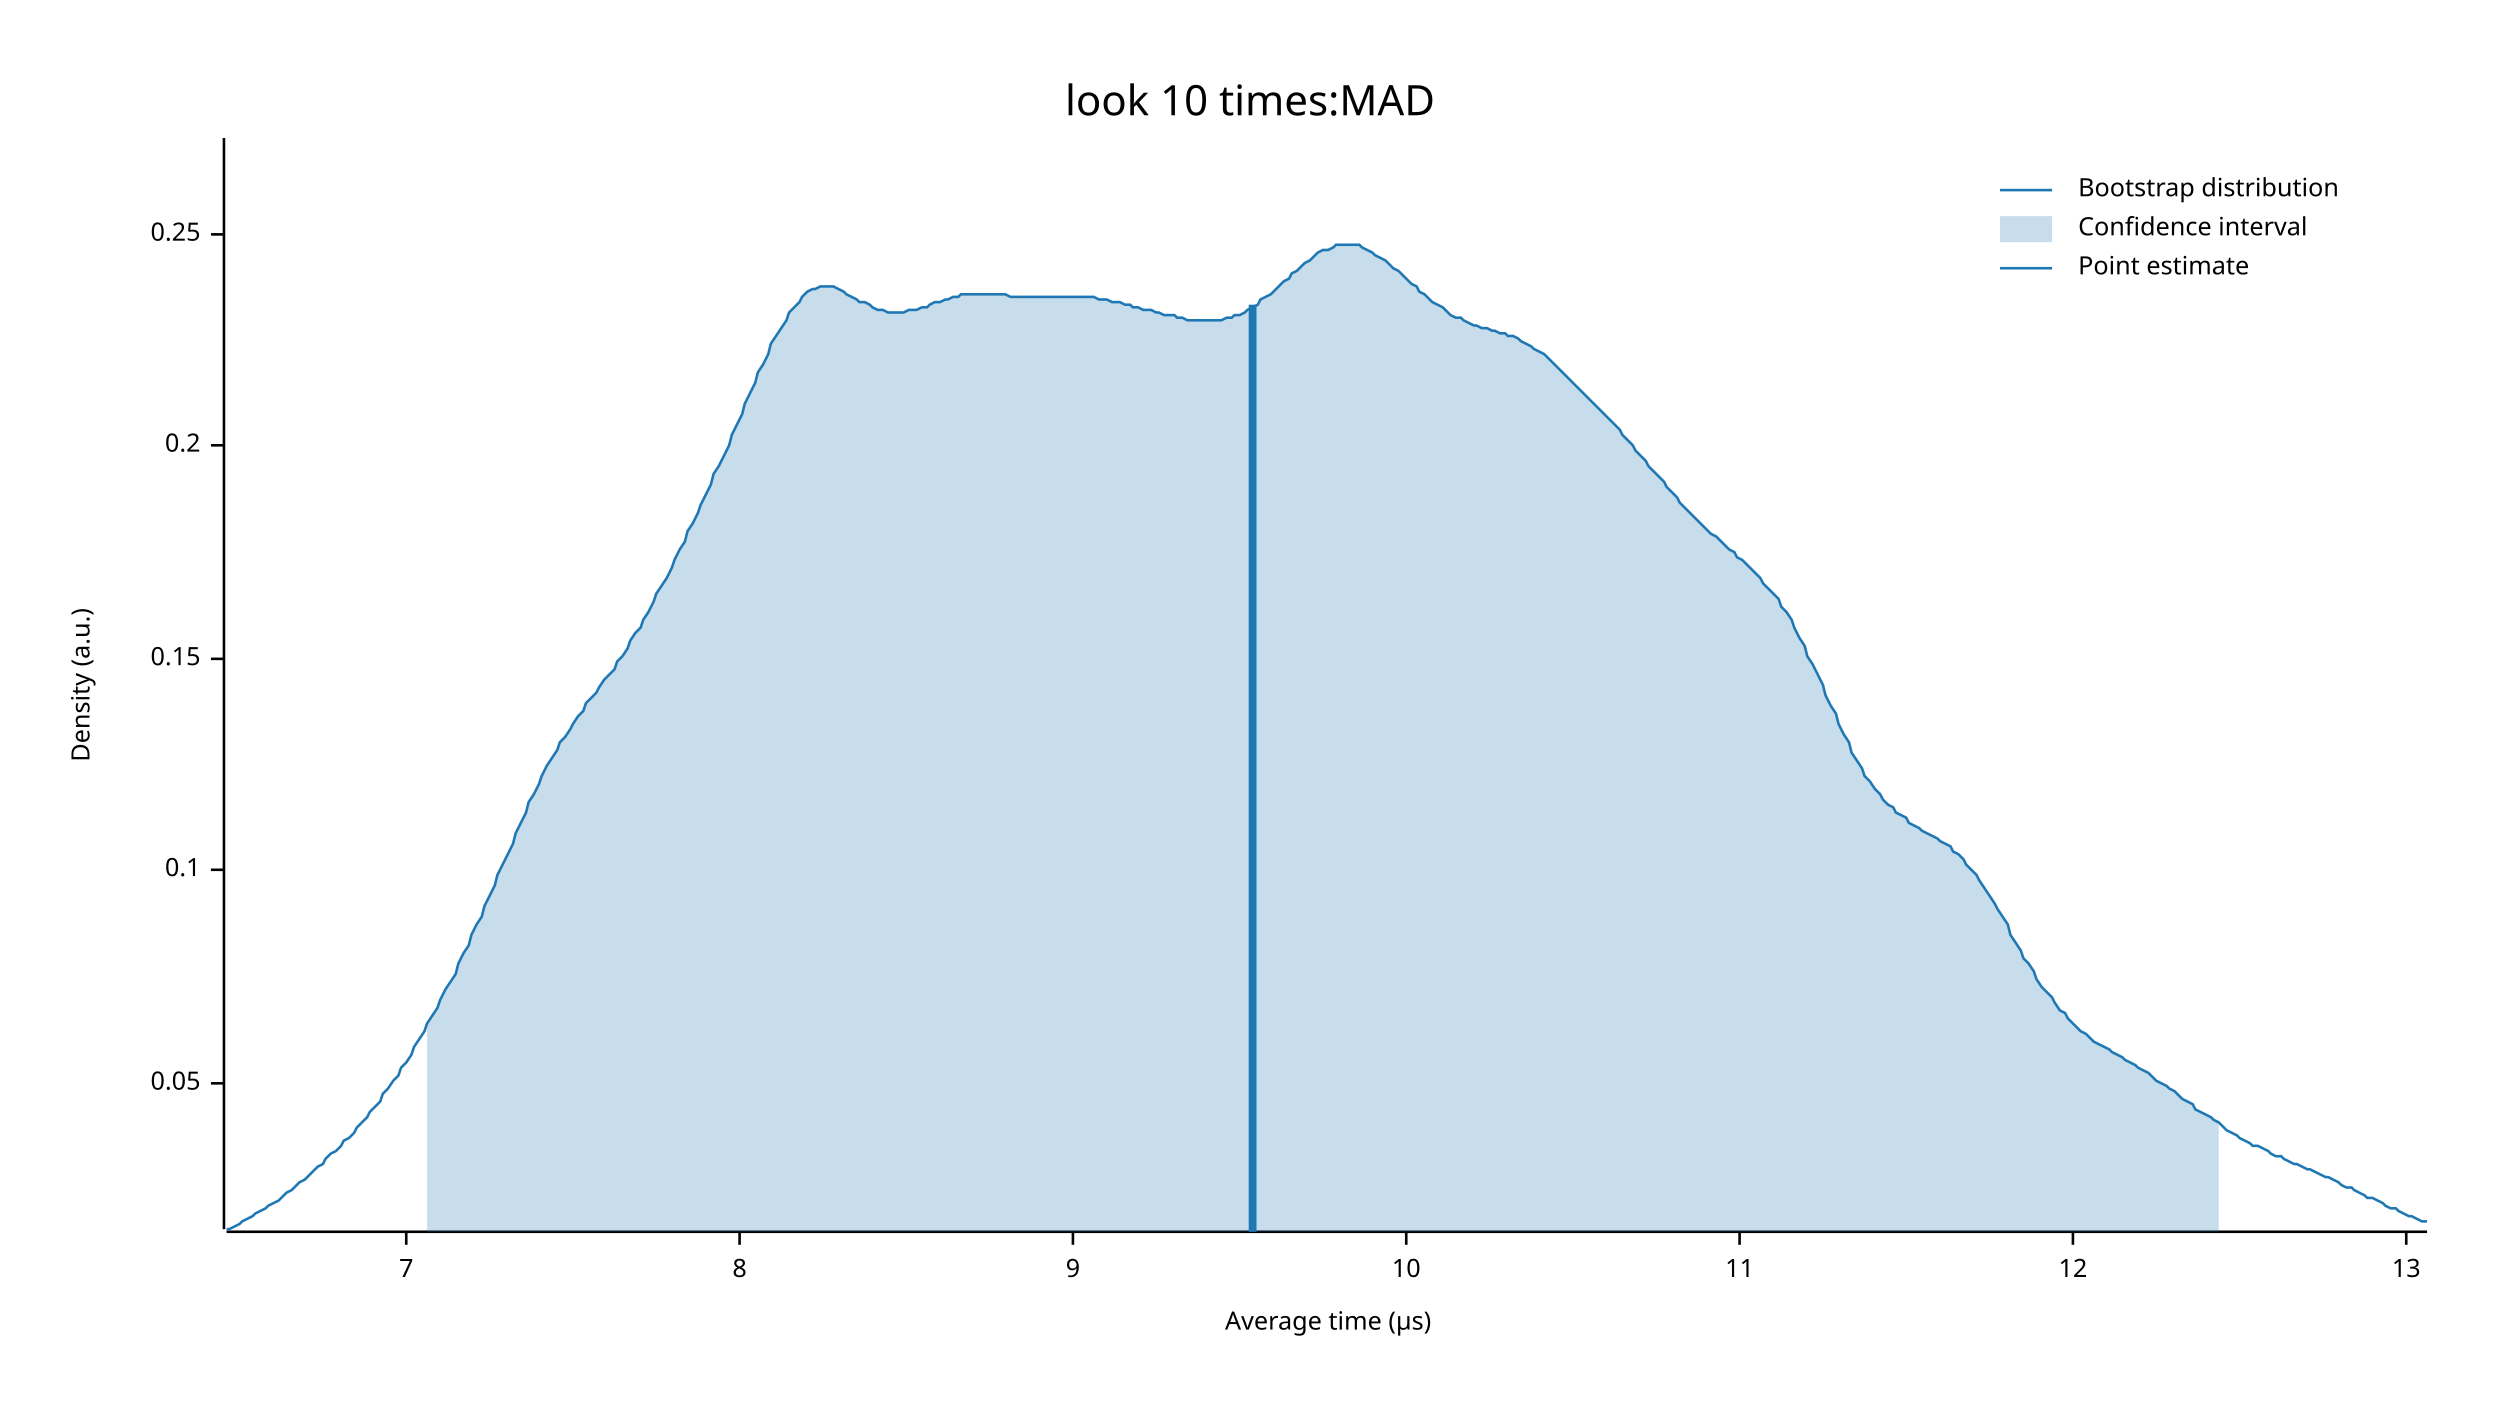
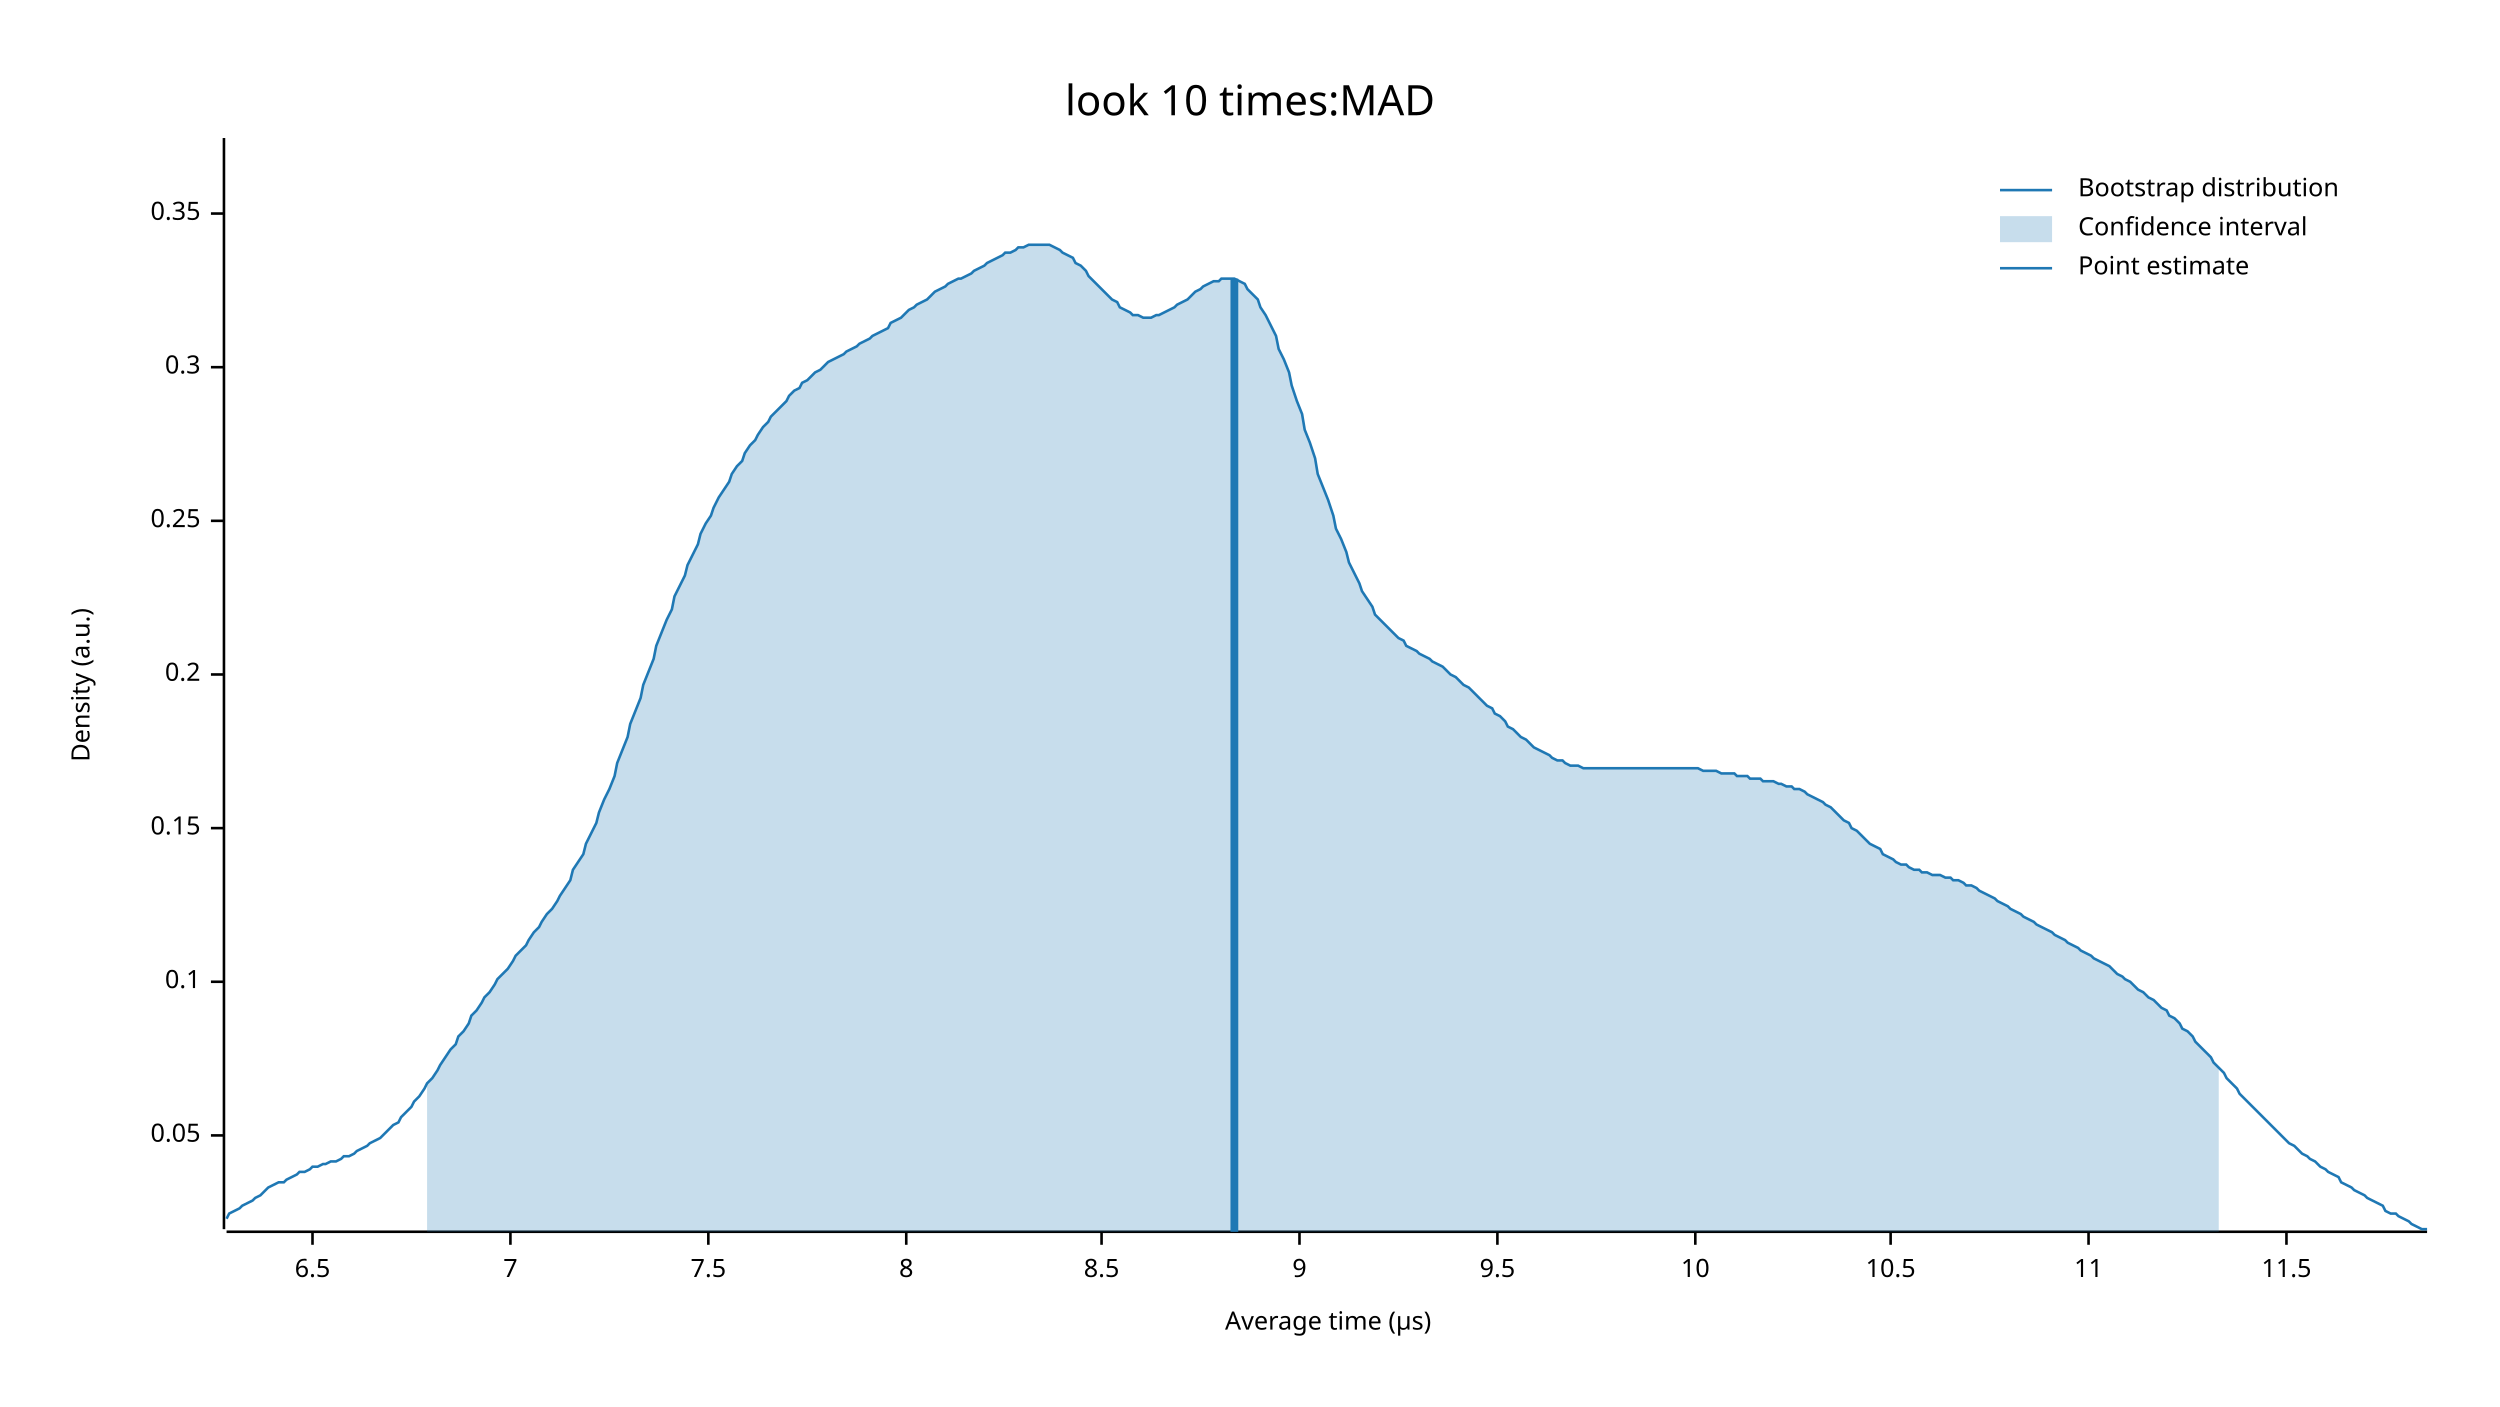
<svg xmlns="http://www.w3.org/2000/svg" width="960" height="540" viewBox="0 0 960 540">
  <text x="480" y="32" dy="0.76em" text-anchor="middle" font-family="sans-serif" font-size="16.129" opacity="1" fill="#000000">
look 10 times:MAD
</text>
  <text x="27" y="263" dy="0.76em" text-anchor="middle" font-family="sans-serif" font-size="9.677" opacity="1" fill="#000000" transform="rotate(270, 27, 263)">
Density (a.u.)
</text>
  <text x="510" y="513" dy="-0.5ex" text-anchor="middle" font-family="sans-serif" font-size="9.677" opacity="1" fill="#000000">
Average time (µs)
</text>
  <polyline fill="none" opacity="1" stroke="#000000" stroke-width="1" points="86,53 86,472 " />
-   <text x="77" y="416" dy="0.5ex" text-anchor="end" font-family="sans-serif" font-size="9.677" opacity="1" fill="#000000">
+   <text x="77" y="436" dy="0.5ex" text-anchor="end" font-family="sans-serif" font-size="9.677" opacity="1" fill="#000000">
0.05
</text>
-   <polyline fill="none" opacity="1" stroke="#000000" stroke-width="1" points="81,416 86,416 " />
-   <text x="77" y="334" dy="0.5ex" text-anchor="end" font-family="sans-serif" font-size="9.677" opacity="1" fill="#000000">
+   <polyline fill="none" opacity="1" stroke="#000000" stroke-width="1" points="81,436 86,436 " />
+   <text x="77" y="377" dy="0.5ex" text-anchor="end" font-family="sans-serif" font-size="9.677" opacity="1" fill="#000000">
0.1
</text>
-   <polyline fill="none" opacity="1" stroke="#000000" stroke-width="1" points="81,334 86,334 " />
-   <text x="77" y="253" dy="0.5ex" text-anchor="end" font-family="sans-serif" font-size="9.677" opacity="1" fill="#000000">
+   <polyline fill="none" opacity="1" stroke="#000000" stroke-width="1" points="81,377 86,377 " />
+   <text x="77" y="318" dy="0.5ex" text-anchor="end" font-family="sans-serif" font-size="9.677" opacity="1" fill="#000000">
0.15
</text>
-   <polyline fill="none" opacity="1" stroke="#000000" stroke-width="1" points="81,253 86,253 " />
-   <text x="77" y="171" dy="0.5ex" text-anchor="end" font-family="sans-serif" font-size="9.677" opacity="1" fill="#000000">
+   <polyline fill="none" opacity="1" stroke="#000000" stroke-width="1" points="81,318 86,318 " />
+   <text x="77" y="259" dy="0.5ex" text-anchor="end" font-family="sans-serif" font-size="9.677" opacity="1" fill="#000000">
0.2
</text>
-   <polyline fill="none" opacity="1" stroke="#000000" stroke-width="1" points="81,171 86,171 " />
-   <text x="77" y="90" dy="0.5ex" text-anchor="end" font-family="sans-serif" font-size="9.677" opacity="1" fill="#000000">
+   <polyline fill="none" opacity="1" stroke="#000000" stroke-width="1" points="81,259 86,259 " />
+   <text x="77" y="200" dy="0.5ex" text-anchor="end" font-family="sans-serif" font-size="9.677" opacity="1" fill="#000000">
0.25
</text>
-   <polyline fill="none" opacity="1" stroke="#000000" stroke-width="1" points="81,90 86,90 " />
+   <polyline fill="none" opacity="1" stroke="#000000" stroke-width="1" points="81,200 86,200 " />
+   <text x="77" y="141" dy="0.5ex" text-anchor="end" font-family="sans-serif" font-size="9.677" opacity="1" fill="#000000">
+ 0.3
+ </text>
+   <polyline fill="none" opacity="1" stroke="#000000" stroke-width="1" points="81,141 86,141 " />
+   <text x="77" y="82" dy="0.5ex" text-anchor="end" font-family="sans-serif" font-size="9.677" opacity="1" fill="#000000">
+ 0.35
+ </text>
+   <polyline fill="none" opacity="1" stroke="#000000" stroke-width="1" points="81,82 86,82 " />
  <polyline fill="none" opacity="1" stroke="#000000" stroke-width="1" points="87,473 932,473 " />
-   <text x="156" y="483" dy="0.76em" text-anchor="middle" font-family="sans-serif" font-size="9.677" opacity="1" fill="#000000">
+   <text x="120" y="483" dy="0.76em" text-anchor="middle" font-family="sans-serif" font-size="9.677" opacity="1" fill="#000000">
+ 6.5
+ </text>
+   <polyline fill="none" opacity="1" stroke="#000000" stroke-width="1" points="120,473 120,478 " />
+   <text x="196" y="483" dy="0.76em" text-anchor="middle" font-family="sans-serif" font-size="9.677" opacity="1" fill="#000000">
7
</text>
-   <polyline fill="none" opacity="1" stroke="#000000" stroke-width="1" points="156,473 156,478 " />
-   <text x="284" y="483" dy="0.76em" text-anchor="middle" font-family="sans-serif" font-size="9.677" opacity="1" fill="#000000">
+   <polyline fill="none" opacity="1" stroke="#000000" stroke-width="1" points="196,473 196,478 " />
+   <text x="272" y="483" dy="0.76em" text-anchor="middle" font-family="sans-serif" font-size="9.677" opacity="1" fill="#000000">
+ 7.5
+ </text>
+   <polyline fill="none" opacity="1" stroke="#000000" stroke-width="1" points="272,473 272,478 " />
+   <text x="348" y="483" dy="0.76em" text-anchor="middle" font-family="sans-serif" font-size="9.677" opacity="1" fill="#000000">
8
</text>
-   <polyline fill="none" opacity="1" stroke="#000000" stroke-width="1" points="284,473 284,478 " />
-   <text x="412" y="483" dy="0.76em" text-anchor="middle" font-family="sans-serif" font-size="9.677" opacity="1" fill="#000000">
+   <polyline fill="none" opacity="1" stroke="#000000" stroke-width="1" points="348,473 348,478 " />
+   <text x="423" y="483" dy="0.76em" text-anchor="middle" font-family="sans-serif" font-size="9.677" opacity="1" fill="#000000">
+ 8.5
+ </text>
+   <polyline fill="none" opacity="1" stroke="#000000" stroke-width="1" points="423,473 423,478 " />
+   <text x="499" y="483" dy="0.76em" text-anchor="middle" font-family="sans-serif" font-size="9.677" opacity="1" fill="#000000">
9
</text>
-   <polyline fill="none" opacity="1" stroke="#000000" stroke-width="1" points="412,473 412,478 " />
-   <text x="540" y="483" dy="0.76em" text-anchor="middle" font-family="sans-serif" font-size="9.677" opacity="1" fill="#000000">
+   <polyline fill="none" opacity="1" stroke="#000000" stroke-width="1" points="499,473 499,478 " />
+   <text x="575" y="483" dy="0.76em" text-anchor="middle" font-family="sans-serif" font-size="9.677" opacity="1" fill="#000000">
+ 9.5
+ </text>
+   <polyline fill="none" opacity="1" stroke="#000000" stroke-width="1" points="575,473 575,478 " />
+   <text x="651" y="483" dy="0.76em" text-anchor="middle" font-family="sans-serif" font-size="9.677" opacity="1" fill="#000000">
10
</text>
-   <polyline fill="none" opacity="1" stroke="#000000" stroke-width="1" points="540,473 540,478 " />
-   <text x="668" y="483" dy="0.76em" text-anchor="middle" font-family="sans-serif" font-size="9.677" opacity="1" fill="#000000">
+   <polyline fill="none" opacity="1" stroke="#000000" stroke-width="1" points="651,473 651,478 " />
+   <text x="726" y="483" dy="0.76em" text-anchor="middle" font-family="sans-serif" font-size="9.677" opacity="1" fill="#000000">
+ 10.5
+ </text>
+   <polyline fill="none" opacity="1" stroke="#000000" stroke-width="1" points="726,473 726,478 " />
+   <text x="802" y="483" dy="0.76em" text-anchor="middle" font-family="sans-serif" font-size="9.677" opacity="1" fill="#000000">
11
</text>
-   <polyline fill="none" opacity="1" stroke="#000000" stroke-width="1" points="668,473 668,478 " />
-   <text x="796" y="483" dy="0.76em" text-anchor="middle" font-family="sans-serif" font-size="9.677" opacity="1" fill="#000000">
- 12
+   <polyline fill="none" opacity="1" stroke="#000000" stroke-width="1" points="802,473 802,478 " />
+   <text x="878" y="483" dy="0.76em" text-anchor="middle" font-family="sans-serif" font-size="9.677" opacity="1" fill="#000000">
+ 11.5
</text>
-   <polyline fill="none" opacity="1" stroke="#000000" stroke-width="1" points="796,473 796,478 " />
-   <text x="924" y="483" dy="0.76em" text-anchor="middle" font-family="sans-serif" font-size="9.677" opacity="1" fill="#000000">
- 13
- </text>
-   <polyline fill="none" opacity="1" stroke="#000000" stroke-width="1" points="924,473 924,478 " />
-   <polyline fill="none" opacity="1" stroke="#1F78B4" stroke-width="1" points="87,472 88,472 90,471 92,470 93,469 95,468 97,467 98,466 100,465 102,464 103,463 105,462 107,461 109,459 110,458 112,457 114,455 115,454 117,453 119,451 120,450 122,448 124,447 125,445 127,443 129,442 131,440 132,438 134,437 136,435 137,433 139,431 141,429 142,427 144,425 146,423 147,420 149,418 151,415 153,413 154,410 156,408 158,405 159,402 161,399 163,396 164,393 166,390 168,387 169,384 171,380 173,377 175,374 176,370 178,366 180,363 181,359 183,355 185,352 186,348 188,344 190,340 191,336 193,332 195,328 197,324 198,320 200,316 202,312 203,308 205,305 207,301 208,298 210,294 212,291 214,288 215,285 217,283 219,280 220,278 222,275 224,273 225,270 227,268 229,266 230,264 232,261 234,259 236,257 237,254 239,252 241,249 242,246 244,243 246,241 247,238 249,235 251,231 252,228 254,225 256,222 258,218 259,215 261,211 263,208 264,204 266,201 268,197 269,194 271,190 273,186 274,182 276,179 278,175 280,171 281,167 283,163 285,159 286,155 288,151 290,147 291,143 293,140 295,136 296,132 298,129 300,126 302,123 303,120 305,118 307,116 308,114 310,112 312,111 313,111 315,110 317,110 318,110 320,110 322,111 324,112 325,113 327,114 329,115 330,116 332,116 334,117 335,118 337,119 339,119 341,120 342,120 344,120 346,120 347,120 349,119 351,119 352,119 354,118 356,118 357,117 359,116 361,116 363,115 364,115 366,114 368,114 369,113 371,113 373,113 374,113 376,113 378,113 379,113 381,113 383,113 385,113 386,113 388,114 390,114 391,114 393,114 395,114 396,114 398,114 400,114 401,114 403,114 405,114 407,114 408,114 410,114 412,114 413,114 415,114 417,114 418,114 420,114 422,115 423,115 425,115 427,116 429,116 430,116 432,117 434,117 435,118 437,118 439,119 440,119 442,119 444,120 445,120 447,121 449,121 451,121 452,122 454,122 456,123 457,123 459,123 461,123 462,123 464,123 466,123 468,123 469,123 471,122 473,122 474,121 476,121 478,120 479,119 481,118 483,117 484,115 486,114 488,113 490,111 491,110 493,108 495,107 496,105 498,104 500,102 501,101 503,100 505,98 506,97 508,96 510,96 512,95 513,94 515,94 517,94 518,94 520,94 522,94 523,95 525,96 527,97 528,98 530,99 532,100 534,102 535,103 537,104 539,106 540,107 542,109 544,110 545,112 547,113 549,115 550,116 552,117 554,118 556,120 557,121 559,122 561,122 562,123 564,124 566,125 567,125 569,126 571,126 573,127 574,127 576,128 578,128 579,129 581,129 583,130 584,131 586,132 588,133 589,134 591,135 593,136 595,138 596,139 598,141 600,143 601,144 603,146 605,148 606,149 608,151 610,153 611,154 613,156 615,158 617,160 618,161 620,163 622,165 623,167 625,169 627,171 628,173 630,175 632,177 633,179 635,181 637,183 639,185 640,187 642,189 644,191 645,193 647,195 649,197 650,198 652,200 654,202 655,203 657,205 659,206 661,208 662,209 664,211 666,212 667,214 669,215 671,217 672,218 674,220 676,222 677,224 679,226 681,228 683,230 684,233 686,235 688,238 689,241 691,245 693,248 694,252 696,255 698,259 700,263 701,267 703,271 705,274 706,278 708,282 710,285 711,289 713,292 715,295 716,298 718,300 720,303 722,305 723,307 725,309 727,310 728,312 730,313 732,314 733,316 735,317 737,318 738,319 740,320 742,321 744,322 745,323 747,324 749,325 750,327 752,328 754,330 755,332 757,334 759,336 760,338 762,341 764,344 766,347 767,349 769,352 771,355 772,359 774,362 776,365 777,368 779,370 781,373 782,376 784,379 786,381 788,383 789,385 791,388 793,389 794,391 796,393 798,395 799,396 801,397 803,399 804,400 806,401 808,402 810,403 811,404 813,405 815,406 816,407 818,408 820,409 821,410 823,411 825,412 827,414 828,415 830,416 832,417 833,418 835,419 837,421 838,422 840,423 842,424 843,426 845,427 847,428 849,429 850,430 852,431 854,433 855,434 857,435 859,436 860,437 862,438 864,439 865,440 867,440 869,441 871,442 872,443 874,444 876,444 877,445 879,446 881,447 882,447 884,448 886,449 887,449 889,450 891,451 893,452 894,452 896,453 898,454 899,455 901,456 903,456 904,457 906,458 908,459 909,460 911,460 913,461 915,462 916,463 918,464 920,464 921,465 923,466 925,467 926,467 928,468 930,469 932,469 " />
-   <polygon opacity="0.25" fill="#1F78B4" points="164,393 166,390 168,387 169,384 171,380 173,377 175,374 176,370 178,366 180,363 181,359 183,355 185,352 186,348 188,344 190,340 191,336 193,332 195,328 197,324 198,320 200,316 202,312 203,308 205,305 207,301 208,298 210,294 212,291 214,288 215,285 217,283 219,280 220,278 222,275 224,273 225,270 227,268 229,266 230,264 232,261 234,259 236,257 237,254 239,252 241,249 242,246 244,243 246,241 247,238 249,235 251,231 252,228 254,225 256,222 258,218 259,215 261,211 263,208 264,204 266,201 268,197 269,194 271,190 273,186 274,182 276,179 278,175 280,171 281,167 283,163 285,159 286,155 288,151 290,147 291,143 293,140 295,136 296,132 298,129 300,126 302,123 303,120 305,118 307,116 308,114 310,112 312,111 313,111 315,110 317,110 318,110 320,110 322,111 324,112 325,113 327,114 329,115 330,116 332,116 334,117 335,118 337,119 339,119 341,120 342,120 344,120 346,120 347,120 349,119 351,119 352,119 354,118 356,118 357,117 359,116 361,116 363,115 364,115 366,114 368,114 369,113 371,113 373,113 374,113 376,113 378,113 379,113 381,113 383,113 385,113 386,113 388,114 390,114 391,114 393,114 395,114 396,114 398,114 400,114 401,114 403,114 405,114 407,114 408,114 410,114 412,114 413,114 415,114 417,114 418,114 420,114 422,115 423,115 425,115 427,116 429,116 430,116 432,117 434,117 435,118 437,118 439,119 440,119 442,119 444,120 445,120 447,121 449,121 451,121 452,122 454,122 456,123 457,123 459,123 461,123 462,123 464,123 466,123 468,123 469,123 471,122 473,122 474,121 476,121 478,120 479,119 481,118 483,117 484,115 486,114 488,113 490,111 491,110 493,108 495,107 496,105 498,104 500,102 501,101 503,100 505,98 506,97 508,96 510,96 512,95 513,94 515,94 517,94 518,94 520,94 522,94 523,95 525,96 527,97 528,98 530,99 532,100 534,102 535,103 537,104 539,106 540,107 542,109 544,110 545,112 547,113 549,115 550,116 552,117 554,118 556,120 557,121 559,122 561,122 562,123 564,124 566,125 567,125 569,126 571,126 573,127 574,127 576,128 578,128 579,129 581,129 583,130 584,131 586,132 588,133 589,134 591,135 593,136 595,138 596,139 598,141 600,143 601,144 603,146 605,148 606,149 608,151 610,153 611,154 613,156 615,158 617,160 618,161 620,163 622,165 623,167 625,169 627,171 628,173 630,175 632,177 633,179 635,181 637,183 639,185 640,187 642,189 644,191 645,193 647,195 649,197 650,198 652,200 654,202 655,203 657,205 659,206 661,208 662,209 664,211 666,212 667,214 669,215 671,217 672,218 674,220 676,222 677,224 679,226 681,228 683,230 684,233 686,235 688,238 689,241 691,245 693,248 694,252 696,255 698,259 700,263 701,267 703,271 705,274 706,278 708,282 710,285 711,289 713,292 715,295 716,298 718,300 720,303 722,305 723,307 725,309 727,310 728,312 730,313 732,314 733,316 735,317 737,318 738,319 740,320 742,321 744,322 745,323 747,324 749,325 750,327 752,328 754,330 755,332 757,334 759,336 760,338 762,341 764,344 766,347 767,349 769,352 771,355 772,359 774,362 776,365 777,368 779,370 781,373 782,376 784,379 786,381 788,383 789,385 791,388 793,389 794,391 796,393 798,395 799,396 801,397 803,399 804,400 806,401 808,402 810,403 811,404 813,405 815,406 816,407 818,408 820,409 821,410 823,411 825,412 827,414 828,415 830,416 832,417 833,418 835,419 837,421 838,422 840,423 842,424 843,426 845,427 847,428 849,429 850,430 852,431 852,473 164,473 " />
-   <polyline fill="none" opacity="1" stroke="#1F78B4" stroke-width="3" points="481,473 481,117 " />
+   <polyline fill="none" opacity="1" stroke="#000000" stroke-width="1" points="878,473 878,478 " />
+   <polyline fill="none" opacity="1" stroke="#1F78B4" stroke-width="1" points="87,468 88,466 90,465 92,464 93,463 95,462 97,461 98,460 100,459 102,457 103,456 105,455 107,454 109,454 110,453 112,452 114,451 115,450 117,450 119,449 120,448 122,448 124,447 125,447 127,446 129,446 131,445 132,444 134,444 136,443 137,442 139,441 141,440 142,439 144,438 146,437 147,436 149,434 151,432 153,431 154,429 156,427 158,425 159,423 161,421 163,418 164,416 166,414 168,411 169,409 171,406 173,403 175,401 176,398 178,396 180,393 181,390 183,388 185,385 186,383 188,381 190,378 191,376 193,374 195,372 197,369 198,367 200,365 202,363 203,361 205,358 207,356 208,354 210,351 212,349 214,346 215,344 217,341 219,338 220,334 222,331 224,328 225,324 227,320 229,316 230,312 232,307 234,303 236,298 237,293 239,288 241,283 242,278 244,273 246,268 247,263 249,258 251,253 252,248 254,243 256,238 258,234 259,229 261,225 263,221 264,217 266,213 268,209 269,205 271,201 273,198 274,195 276,191 278,188 280,185 281,182 283,179 285,177 286,174 288,171 290,169 291,167 293,164 295,162 296,160 298,158 300,156 302,154 303,152 305,150 307,149 308,147 310,146 312,144 313,143 315,142 317,140 318,139 320,138 322,137 324,136 325,135 327,134 329,133 330,132 332,131 334,130 335,129 337,128 339,127 341,126 342,124 344,123 346,122 347,121 349,119 351,118 352,117 354,116 356,115 357,114 359,112 361,111 363,110 364,109 366,108 368,107 369,107 371,106 373,105 374,104 376,103 378,102 379,101 381,100 383,99 385,98 386,97 388,97 390,96 391,95 393,95 395,94 396,94 398,94 400,94 401,94 403,94 405,95 407,96 408,97 410,98 412,99 413,101 415,102 417,104 418,106 420,108 422,110 423,111 425,113 427,115 429,116 430,118 432,119 434,120 435,121 437,121 439,122 440,122 442,122 444,121 445,121 447,120 449,119 451,118 452,117 454,116 456,115 457,114 459,112 461,111 462,110 464,109 466,108 468,108 469,107 471,107 473,107 474,107 476,108 478,109 479,111 481,113 483,115 484,118 486,121 488,125 490,129 491,134 493,138 495,143 496,148 498,154 500,159 501,165 503,170 505,176 506,182 508,187 510,192 512,198 513,203 515,207 517,212 518,216 520,220 522,224 523,227 525,230 527,233 528,236 530,238 532,240 534,242 535,243 537,245 539,246 540,248 542,249 544,250 545,251 547,252 549,253 550,254 552,255 554,256 556,258 557,259 559,260 561,262 562,263 564,264 566,266 567,267 569,269 571,271 573,272 574,274 576,275 578,277 579,279 581,280 583,282 584,283 586,284 588,286 589,287 591,288 593,289 595,290 596,291 598,292 600,292 601,293 603,294 605,294 606,294 608,295 610,295 611,295 613,295 615,295 617,295 618,295 620,295 622,295 623,295 625,295 627,295 628,295 630,295 632,295 633,295 635,295 637,295 639,295 640,295 642,295 644,295 645,295 647,295 649,295 650,295 652,295 654,296 655,296 657,296 659,296 661,297 662,297 664,297 666,297 667,298 669,298 671,298 672,299 674,299 676,299 677,300 679,300 681,300 683,301 684,301 686,302 688,302 689,303 691,303 693,304 694,305 696,306 698,307 700,308 701,309 703,310 705,312 706,313 708,315 710,316 711,318 713,319 715,321 716,322 718,324 720,325 722,326 723,328 725,329 727,330 728,331 730,332 732,332 733,333 735,334 737,334 738,335 740,335 742,336 744,336 745,336 747,337 749,337 750,338 752,338 754,339 755,340 757,340 759,341 760,342 762,343 764,344 766,345 767,346 769,347 771,348 772,349 774,350 776,351 777,352 779,353 781,354 782,355 784,356 786,357 788,358 789,359 791,360 793,361 794,362 796,363 798,364 799,365 801,366 803,367 804,368 806,369 808,370 810,371 811,372 813,374 815,375 816,376 818,377 820,379 821,380 823,381 825,383 827,384 828,385 830,387 832,388 833,390 835,391 837,393 838,395 840,396 842,398 843,400 845,402 847,404 849,406 850,408 852,410 854,412 855,414 857,416 859,418 860,420 862,422 864,424 865,425 867,427 869,429 871,431 872,432 874,434 876,436 877,437 879,439 881,440 882,441 884,443 886,444 887,445 889,446 891,448 893,449 894,450 896,451 898,452 899,454 901,455 903,456 904,457 906,458 908,459 909,460 911,461 913,462 915,463 916,465 918,466 920,466 921,467 923,468 925,469 926,470 928,471 930,472 932,472 " />
+   <polygon opacity="0.25" fill="#1F78B4" points="164,416 166,414 168,411 169,409 171,406 173,403 175,401 176,398 178,396 180,393 181,390 183,388 185,385 186,383 188,381 190,378 191,376 193,374 195,372 197,369 198,367 200,365 202,363 203,361 205,358 207,356 208,354 210,351 212,349 214,346 215,344 217,341 219,338 220,334 222,331 224,328 225,324 227,320 229,316 230,312 232,307 234,303 236,298 237,293 239,288 241,283 242,278 244,273 246,268 247,263 249,258 251,253 252,248 254,243 256,238 258,234 259,229 261,225 263,221 264,217 266,213 268,209 269,205 271,201 273,198 274,195 276,191 278,188 280,185 281,182 283,179 285,177 286,174 288,171 290,169 291,167 293,164 295,162 296,160 298,158 300,156 302,154 303,152 305,150 307,149 308,147 310,146 312,144 313,143 315,142 317,140 318,139 320,138 322,137 324,136 325,135 327,134 329,133 330,132 332,131 334,130 335,129 337,128 339,127 341,126 342,124 344,123 346,122 347,121 349,119 351,118 352,117 354,116 356,115 357,114 359,112 361,111 363,110 364,109 366,108 368,107 369,107 371,106 373,105 374,104 376,103 378,102 379,101 381,100 383,99 385,98 386,97 388,97 390,96 391,95 393,95 395,94 396,94 398,94 400,94 401,94 403,94 405,95 407,96 408,97 410,98 412,99 413,101 415,102 417,104 418,106 420,108 422,110 423,111 425,113 427,115 429,116 430,118 432,119 434,120 435,121 437,121 439,122 440,122 442,122 444,121 445,121 447,120 449,119 451,118 452,117 454,116 456,115 457,114 459,112 461,111 462,110 464,109 466,108 468,108 469,107 471,107 473,107 474,107 476,108 478,109 479,111 481,113 483,115 484,118 486,121 488,125 490,129 491,134 493,138 495,143 496,148 498,154 500,159 501,165 503,170 505,176 506,182 508,187 510,192 512,198 513,203 515,207 517,212 518,216 520,220 522,224 523,227 525,230 527,233 528,236 530,238 532,240 534,242 535,243 537,245 539,246 540,248 542,249 544,250 545,251 547,252 549,253 550,254 552,255 554,256 556,258 557,259 559,260 561,262 562,263 564,264 566,266 567,267 569,269 571,271 573,272 574,274 576,275 578,277 579,279 581,280 583,282 584,283 586,284 588,286 589,287 591,288 593,289 595,290 596,291 598,292 600,292 601,293 603,294 605,294 606,294 608,295 610,295 611,295 613,295 615,295 617,295 618,295 620,295 622,295 623,295 625,295 627,295 628,295 630,295 632,295 633,295 635,295 637,295 639,295 640,295 642,295 644,295 645,295 647,295 649,295 650,295 652,295 654,296 655,296 657,296 659,296 661,297 662,297 664,297 666,297 667,298 669,298 671,298 672,299 674,299 676,299 677,300 679,300 681,300 683,301 684,301 686,302 688,302 689,303 691,303 693,304 694,305 696,306 698,307 700,308 701,309 703,310 705,312 706,313 708,315 710,316 711,318 713,319 715,321 716,322 718,324 720,325 722,326 723,328 725,329 727,330 728,331 730,332 732,332 733,333 735,334 737,334 738,335 740,335 742,336 744,336 745,336 747,337 749,337 750,338 752,338 754,339 755,340 757,340 759,341 760,342 762,343 764,344 766,345 767,346 769,347 771,348 772,349 774,350 776,351 777,352 779,353 781,354 782,355 784,356 786,357 788,358 789,359 791,360 793,361 794,362 796,363 798,364 799,365 801,366 803,367 804,368 806,369 808,370 810,371 811,372 813,374 815,375 816,376 818,377 820,379 821,380 823,381 825,383 827,384 828,385 830,387 832,388 833,390 835,391 837,393 838,395 840,396 842,398 843,400 845,402 847,404 849,406 850,408 852,410 852,473 164,473 " />
+   <polyline fill="none" opacity="1" stroke="#1F78B4" stroke-width="3" points="474,473 474,107 " />
  <text x="798" y="68" dy="0.76em" text-anchor="start" font-family="sans-serif" font-size="9.677" opacity="1" fill="#000000">
Bootstrap distribution
</text>
  <text x="798" y="83" dy="0.76em" text-anchor="start" font-family="sans-serif" font-size="9.677" opacity="1" fill="#000000">
Confidence interval
</text>
  <text x="798" y="98" dy="0.76em" text-anchor="start" font-family="sans-serif" font-size="9.677" opacity="1" fill="#000000">
Point estimate
</text>
  <polyline fill="none" opacity="1" stroke="#1F78B4" stroke-width="1" points="768,73 788,73 " />
  <rect x="768" y="83" width="20" height="10" opacity="0.25" fill="#1F78B4" stroke="none" />
  <polyline fill="none" opacity="1" stroke="#1F78B4" stroke-width="1" points="768,103 788,103 " />
</svg>
